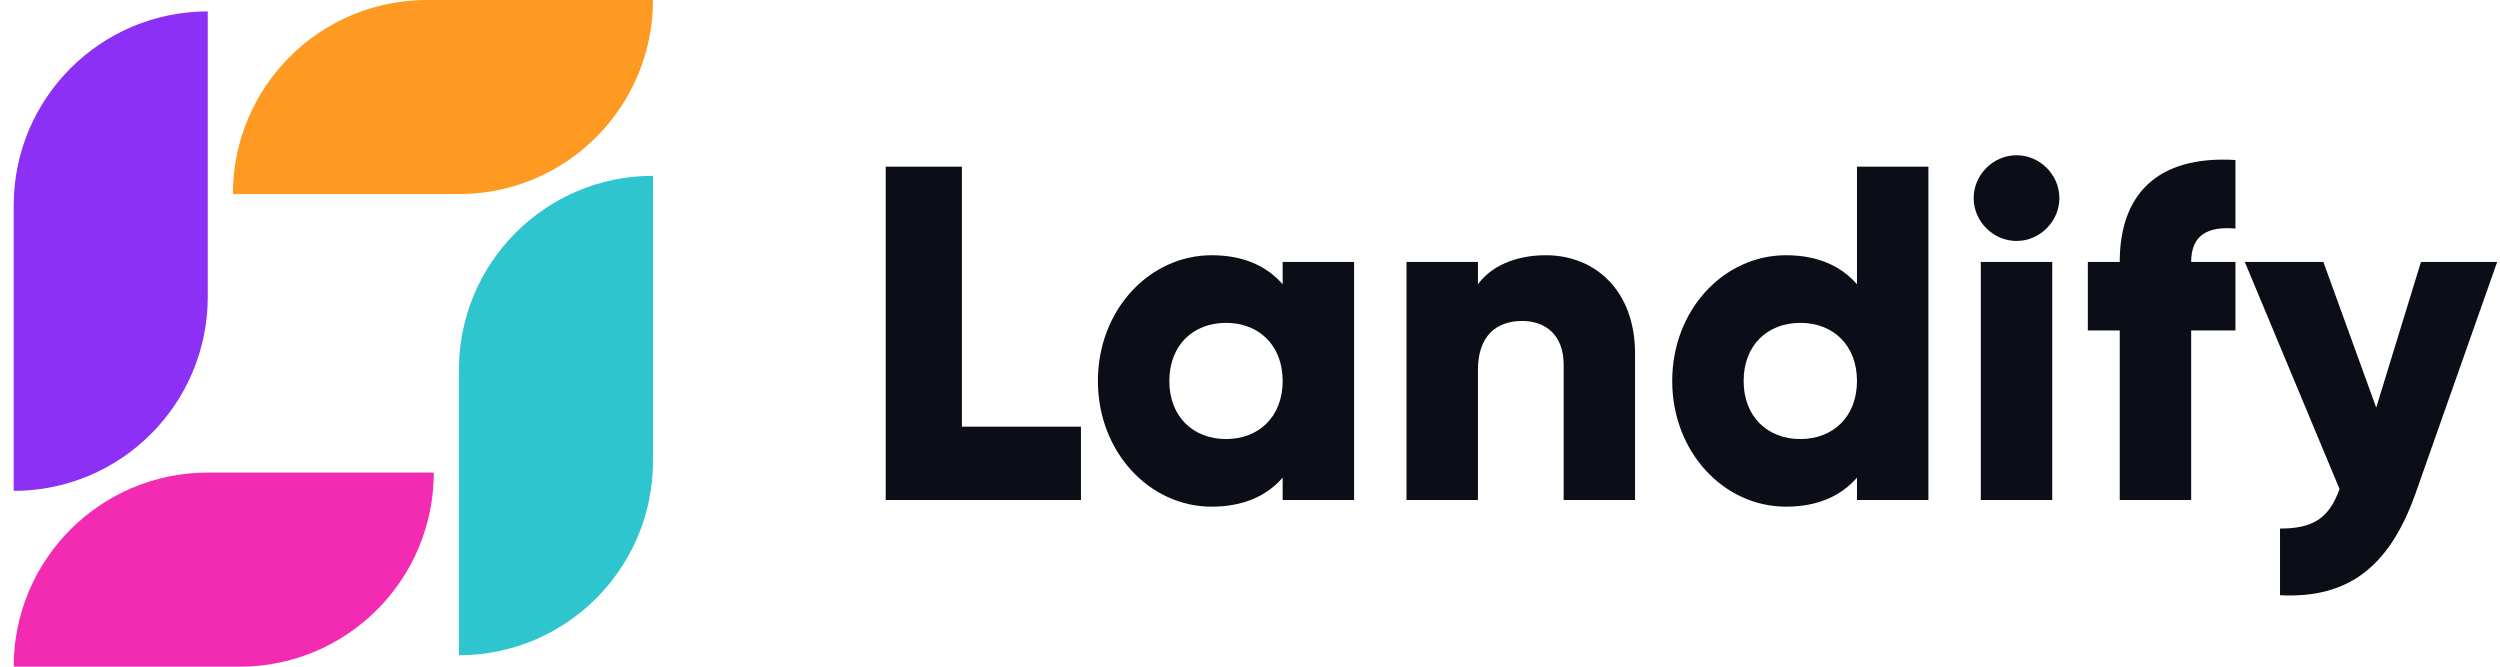
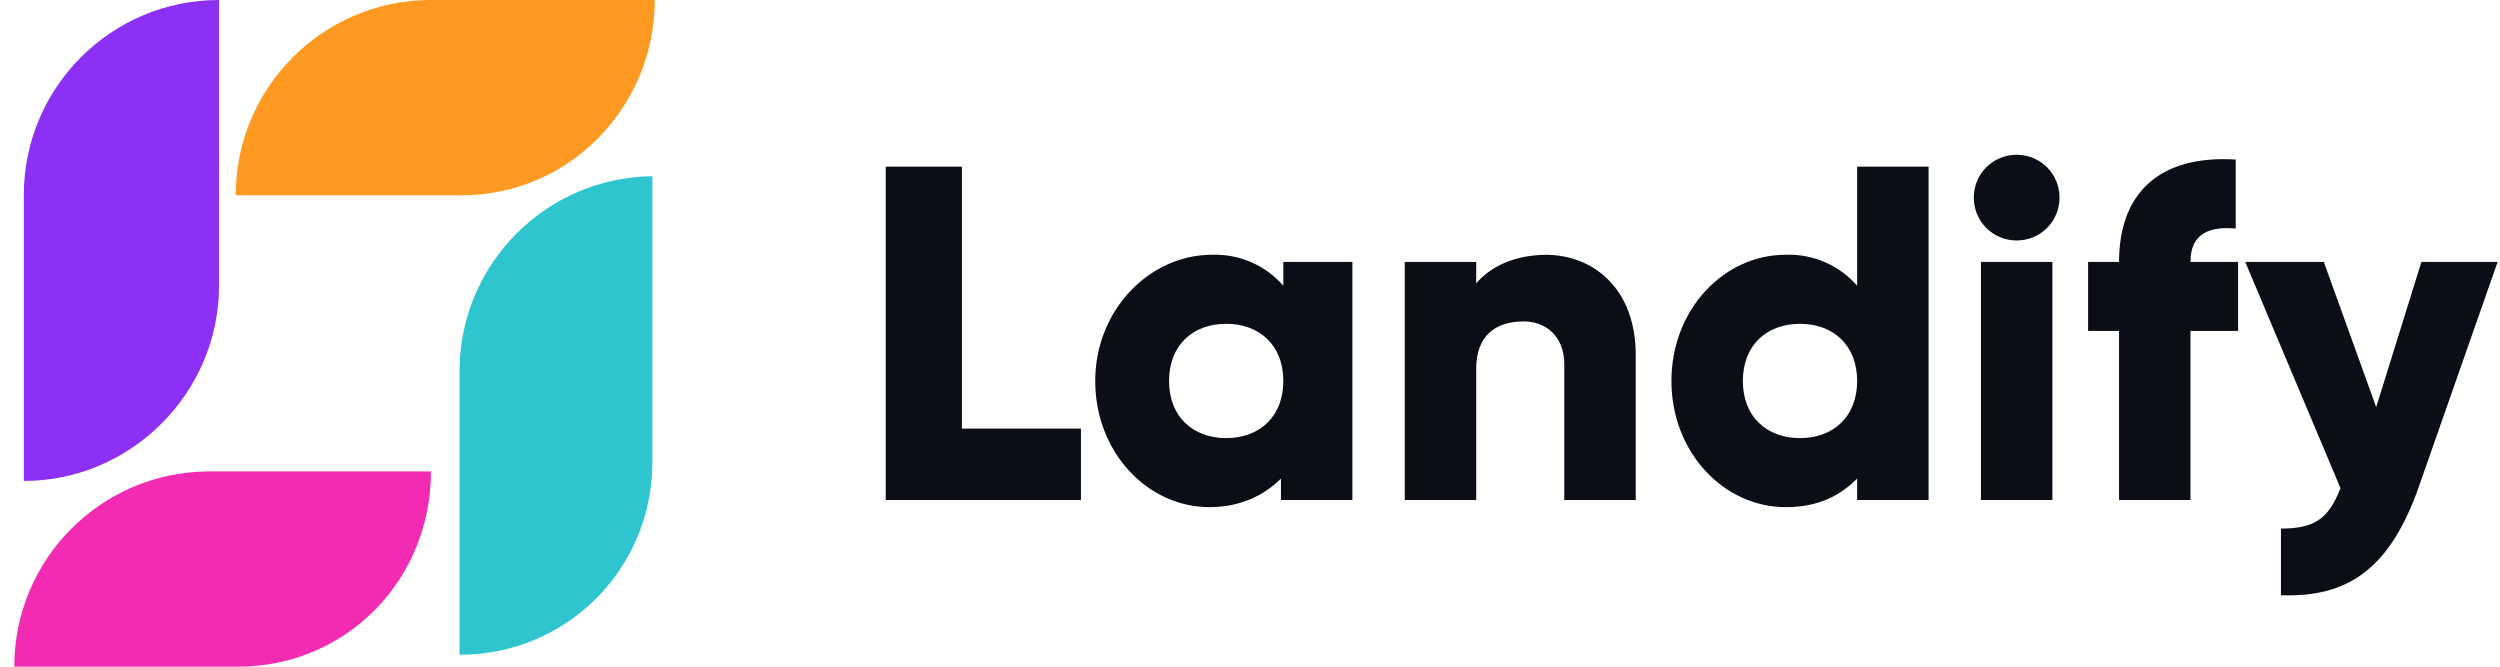
- <svg xmlns="http://www.w3.org/2000/svg" width="105" height="28" viewBox="0 0 105 28" fill="none">
-   <path d="M0.575 28H10.069C14.57 28 18.219 24.351 18.219 19.849H8.726C4.225 19.849 0.575 23.498 0.575 28Z" fill="#F22BB2" />
-   <path d="M0.575 8.63V20.616C5.077 20.616 8.726 16.967 8.726 12.466V0.479C4.225 0.479 0.575 4.129 0.575 8.63Z" fill="#8C30F5" />
-   <path d="M27.425 0H17.931C13.43 0 9.781 3.649 9.781 8.151H19.274C23.775 8.151 27.425 4.502 27.425 0Z" fill="#FE9A22" />
-   <path d="M27.425 19.37V7.384C22.923 7.384 19.274 11.033 19.274 15.534V27.52C23.775 27.52 27.425 23.871 27.425 19.37Z" fill="#2EC5CE" />
-   <path d="M40.4 17.92V7H37.2V21H45.4V17.92H40.4Z" fill="#0B0D17" />
-   <path d="M53.872 11V11.94C53.212 11.18 52.232 10.72 50.892 10.72C48.272 10.72 46.112 13.02 46.112 16C46.112 18.98 48.272 21.28 50.892 21.28C52.232 21.28 53.212 20.82 53.872 20.06V21H56.872V11H53.872ZM51.492 18.44C50.112 18.44 49.112 17.5 49.112 16C49.112 14.5 50.112 13.56 51.492 13.56C52.872 13.56 53.872 14.5 53.872 16C53.872 17.5 52.872 18.44 51.492 18.44Z" fill="#0B0D17" />
-   <path d="M64.933 10.72C63.613 10.72 62.613 11.2 62.073 11.94V11H59.073V21H62.073V15.54C62.073 14.12 62.833 13.48 63.933 13.48C64.893 13.48 65.673 14.06 65.673 15.3V21H68.673V14.86C68.673 12.16 66.953 10.72 64.933 10.72Z" fill="#0B0D17" />
-   <path d="M77.993 7V11.94C77.333 11.18 76.353 10.72 75.013 10.72C72.393 10.72 70.233 13.02 70.233 16C70.233 18.98 72.393 21.28 75.013 21.28C76.353 21.28 77.333 20.82 77.993 20.06V21H80.993V7H77.993ZM75.613 18.44C74.233 18.44 73.233 17.5 73.233 16C73.233 14.5 74.233 13.56 75.613 13.56C76.993 13.56 77.993 14.5 77.993 16C77.993 17.5 76.993 18.44 75.613 18.44Z" fill="#0B0D17" />
-   <path d="M84.694 10.12C85.674 10.12 86.494 9.3 86.494 8.32C86.494 7.34 85.674 6.52 84.694 6.52C83.714 6.52 82.894 7.34 82.894 8.32C82.894 9.3 83.714 10.12 84.694 10.12ZM83.194 21H86.194V11H83.194V21Z" fill="#0B0D17" />
-   <path d="M93.889 9.6V6.72C90.569 6.52 89.029 8.2 89.029 11H87.689V13.88H89.029V21H92.029V13.88H93.889V11H92.029C92.029 9.84 92.769 9.5 93.889 9.6Z" fill="#0B0D17" />
-   <path d="M101.681 11L99.801 17.12L97.581 11H94.281L98.261 20.54C97.821 21.76 97.161 22.2 95.761 22.2V25C98.561 25.14 100.341 23.88 101.461 20.7L104.881 11H101.681Z" fill="#0B0D17" />
+ <svg xmlns="http://www.w3.org/2000/svg" width="105" height="28" fill="none">
+   <path d="M.6 28H10c4.5 0 8.1-3.6 8.1-8.2H8.7A8.2 8.2 0 00.6 28z" fill="#F22BB2" />
+   <path d="M1 8.2v12c4.5 0 8.2-3.7 8.2-8.2V0A8.2 8.2 0 001 8.2z" fill="#8C30F5" />
+   <path d="M27.4 0H18a8.2 8.2 0 00-8.1 8.2h9.5c4.5 0 8.1-3.7 8.1-8.2z" fill="#FE9A22" />
+   <path d="M27.4 19.4v-12a8.2 8.2 0 00-8.1 8.1v12c4.5 0 8.1-3.6 8.1-8.1z" fill="#2EC5CE" />
+   <path d="M40.4 18V7h-3.2v14h8.2v-3h-5zM53.9 11v1a3.8 3.8 0 00-3-1.3C48.3 10.7 46 13 46 16s2.2 5.3 4.8 5.3c1.3 0 2.3-.5 3-1.2v.9h3V11h-3zm-2.4 7.4c-1.4 0-2.4-.9-2.4-2.4s1-2.4 2.4-2.4 2.4.9 2.4 2.4-1 2.4-2.4 2.4zM65 10.7c-1.4 0-2.4.5-3 1.2V11h-3v10h3v-5.5c0-1.4.8-2 2-2 .9 0 1.7.6 1.7 1.8V21h3v-6.1c0-2.7-1.7-4.2-3.8-4.2zM78 7v5a3.8 3.8 0 00-3-1.3c-2.6 0-4.8 2.3-4.8 5.3s2.2 5.3 4.8 5.3c1.4 0 2.3-.5 3-1.2v.9h3V7h-3zm-2.4 11.4c-1.4 0-2.4-.9-2.4-2.4s1-2.4 2.4-2.4 2.4.9 2.4 2.4-1 2.4-2.4 2.4zM84.7 10.1c1 0 1.8-.8 1.8-1.8s-.8-1.8-1.8-1.8-1.8.8-1.8 1.8.8 1.8 1.8 1.8zM83.2 21h3V11h-3v10zM93.9 9.6V6.7C90.6 6.5 89 8.2 89 11h-1.3v2.9H89V21h3v-7.1H94V11H92c0-1.2.8-1.5 1.9-1.4zM101.7 11l-1.9 6.1-2.2-6.1h-3.3l4 9.5c-.5 1.3-1.1 1.7-2.5 1.7V25c2.8.1 4.5-1.1 5.7-4.3l3.4-9.7h-3.2z" fill="#0B0D17" />
</svg>
